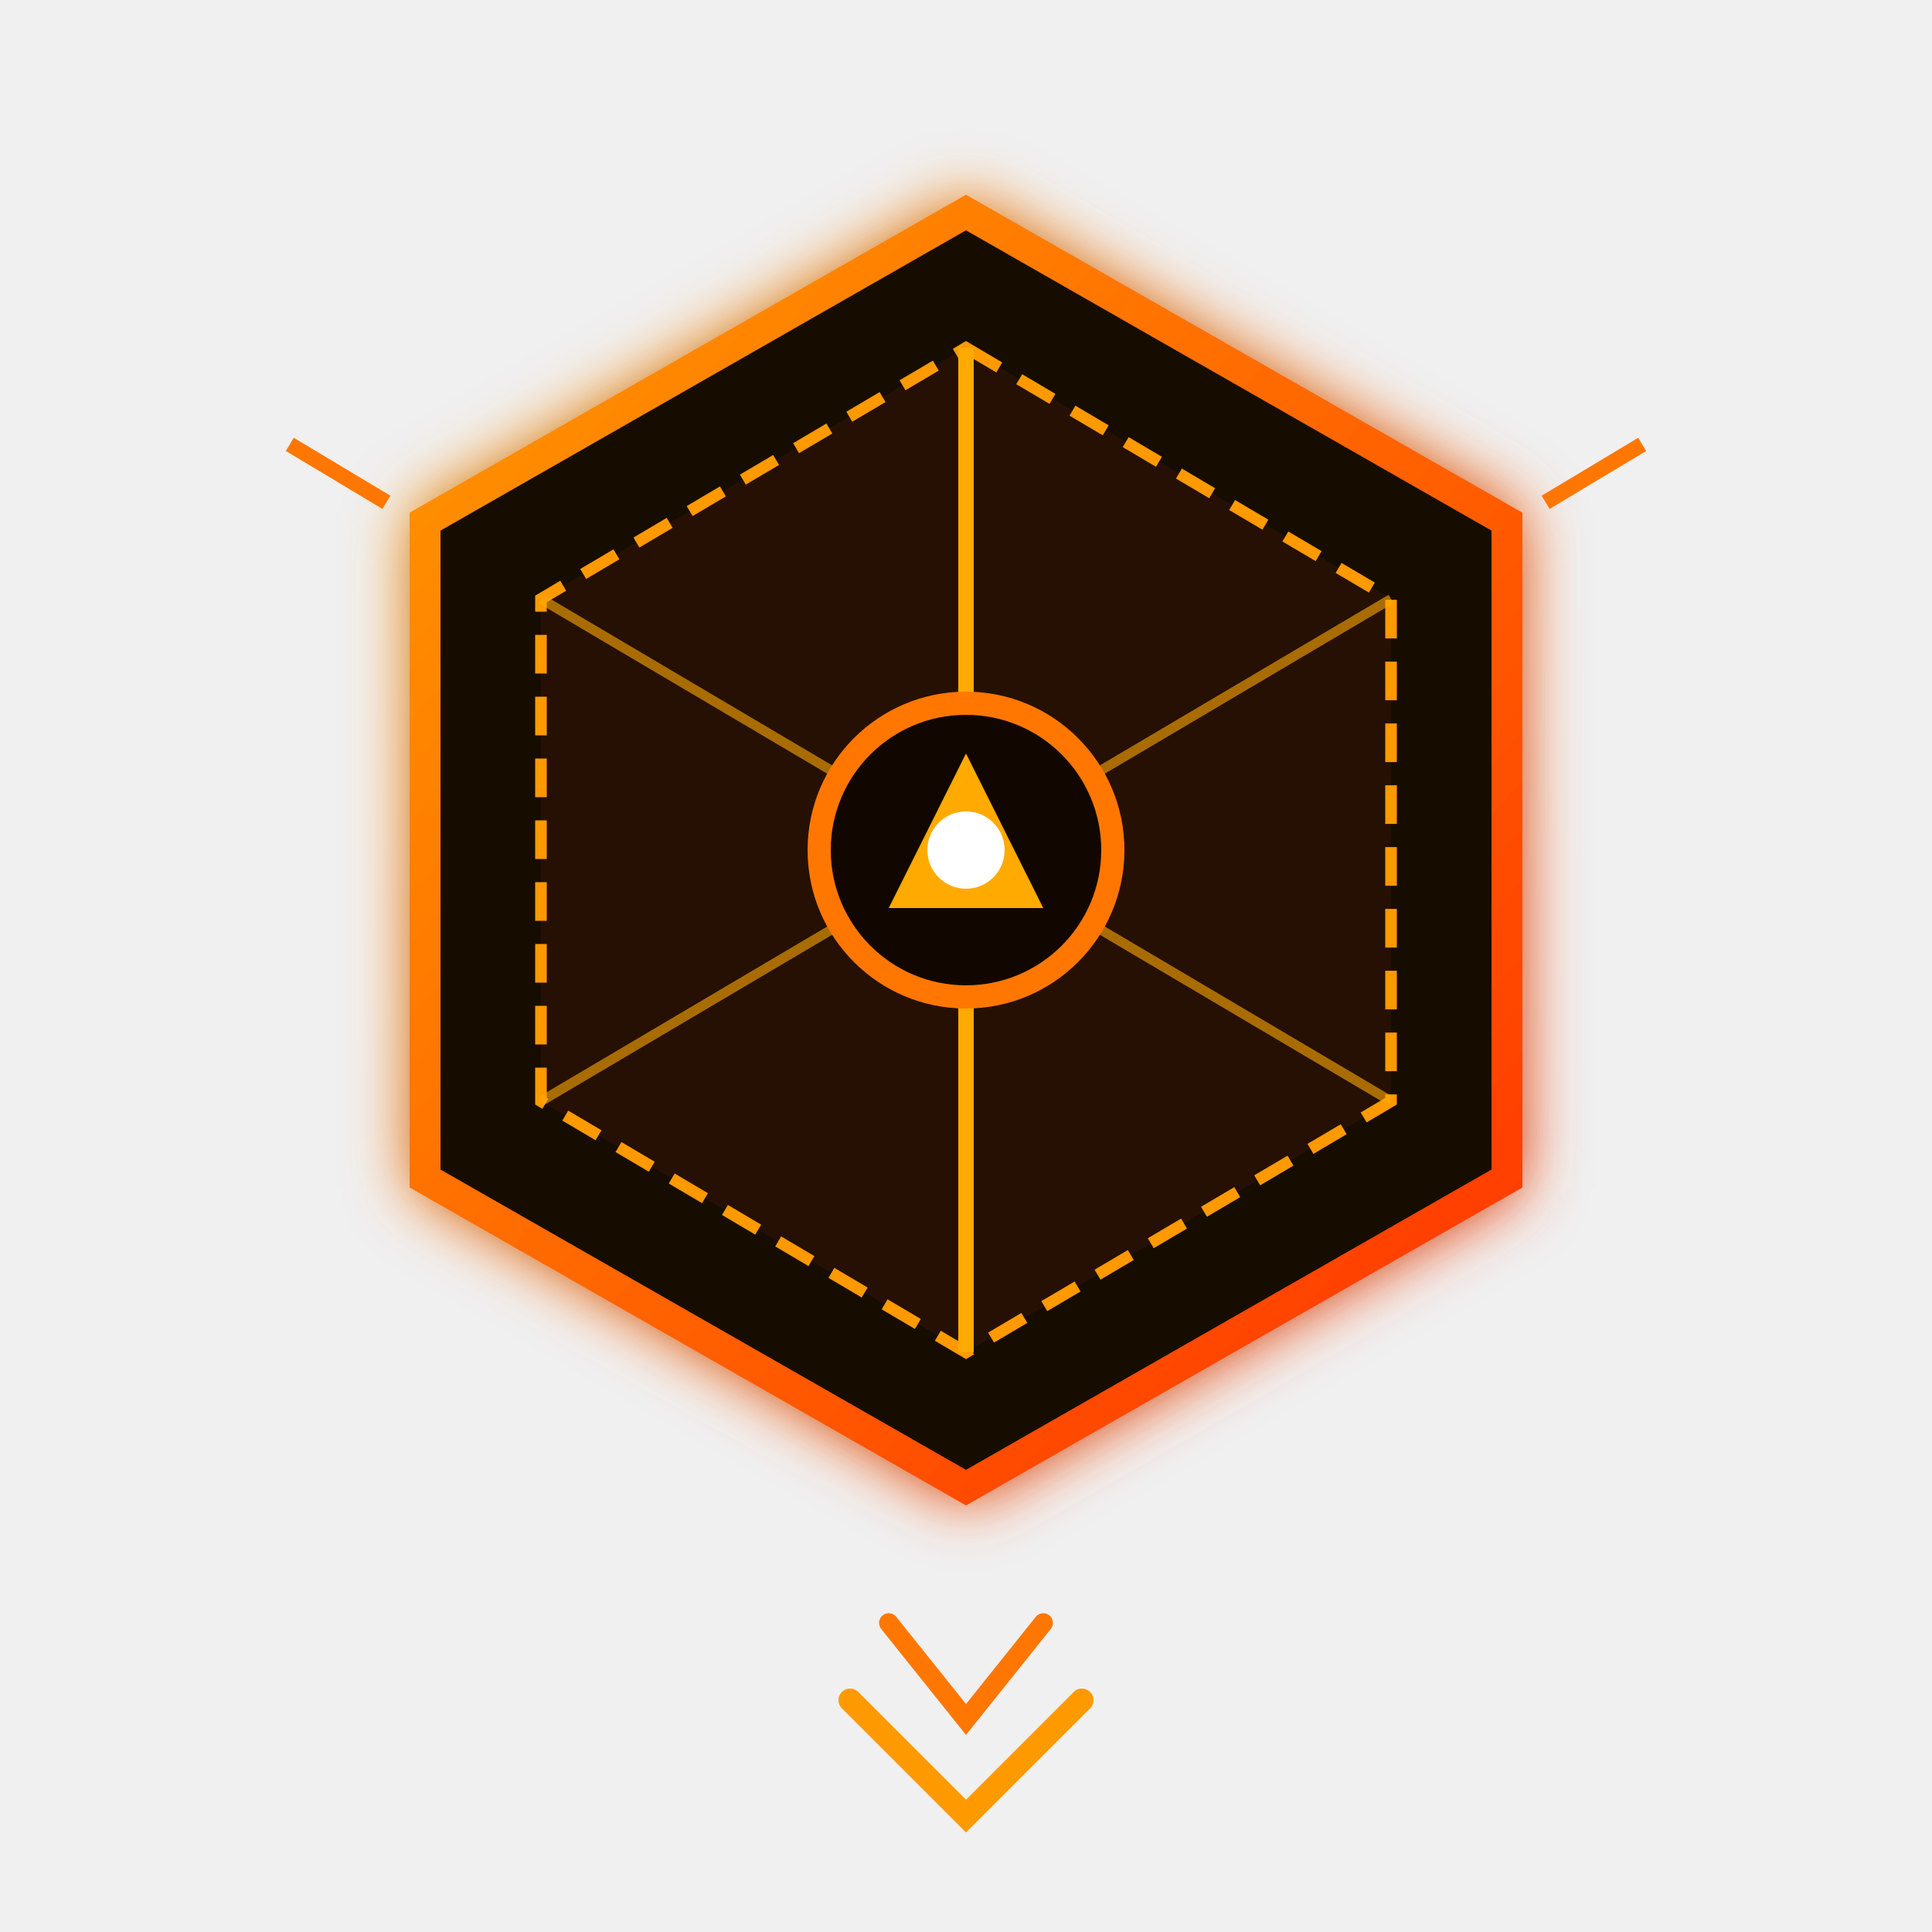
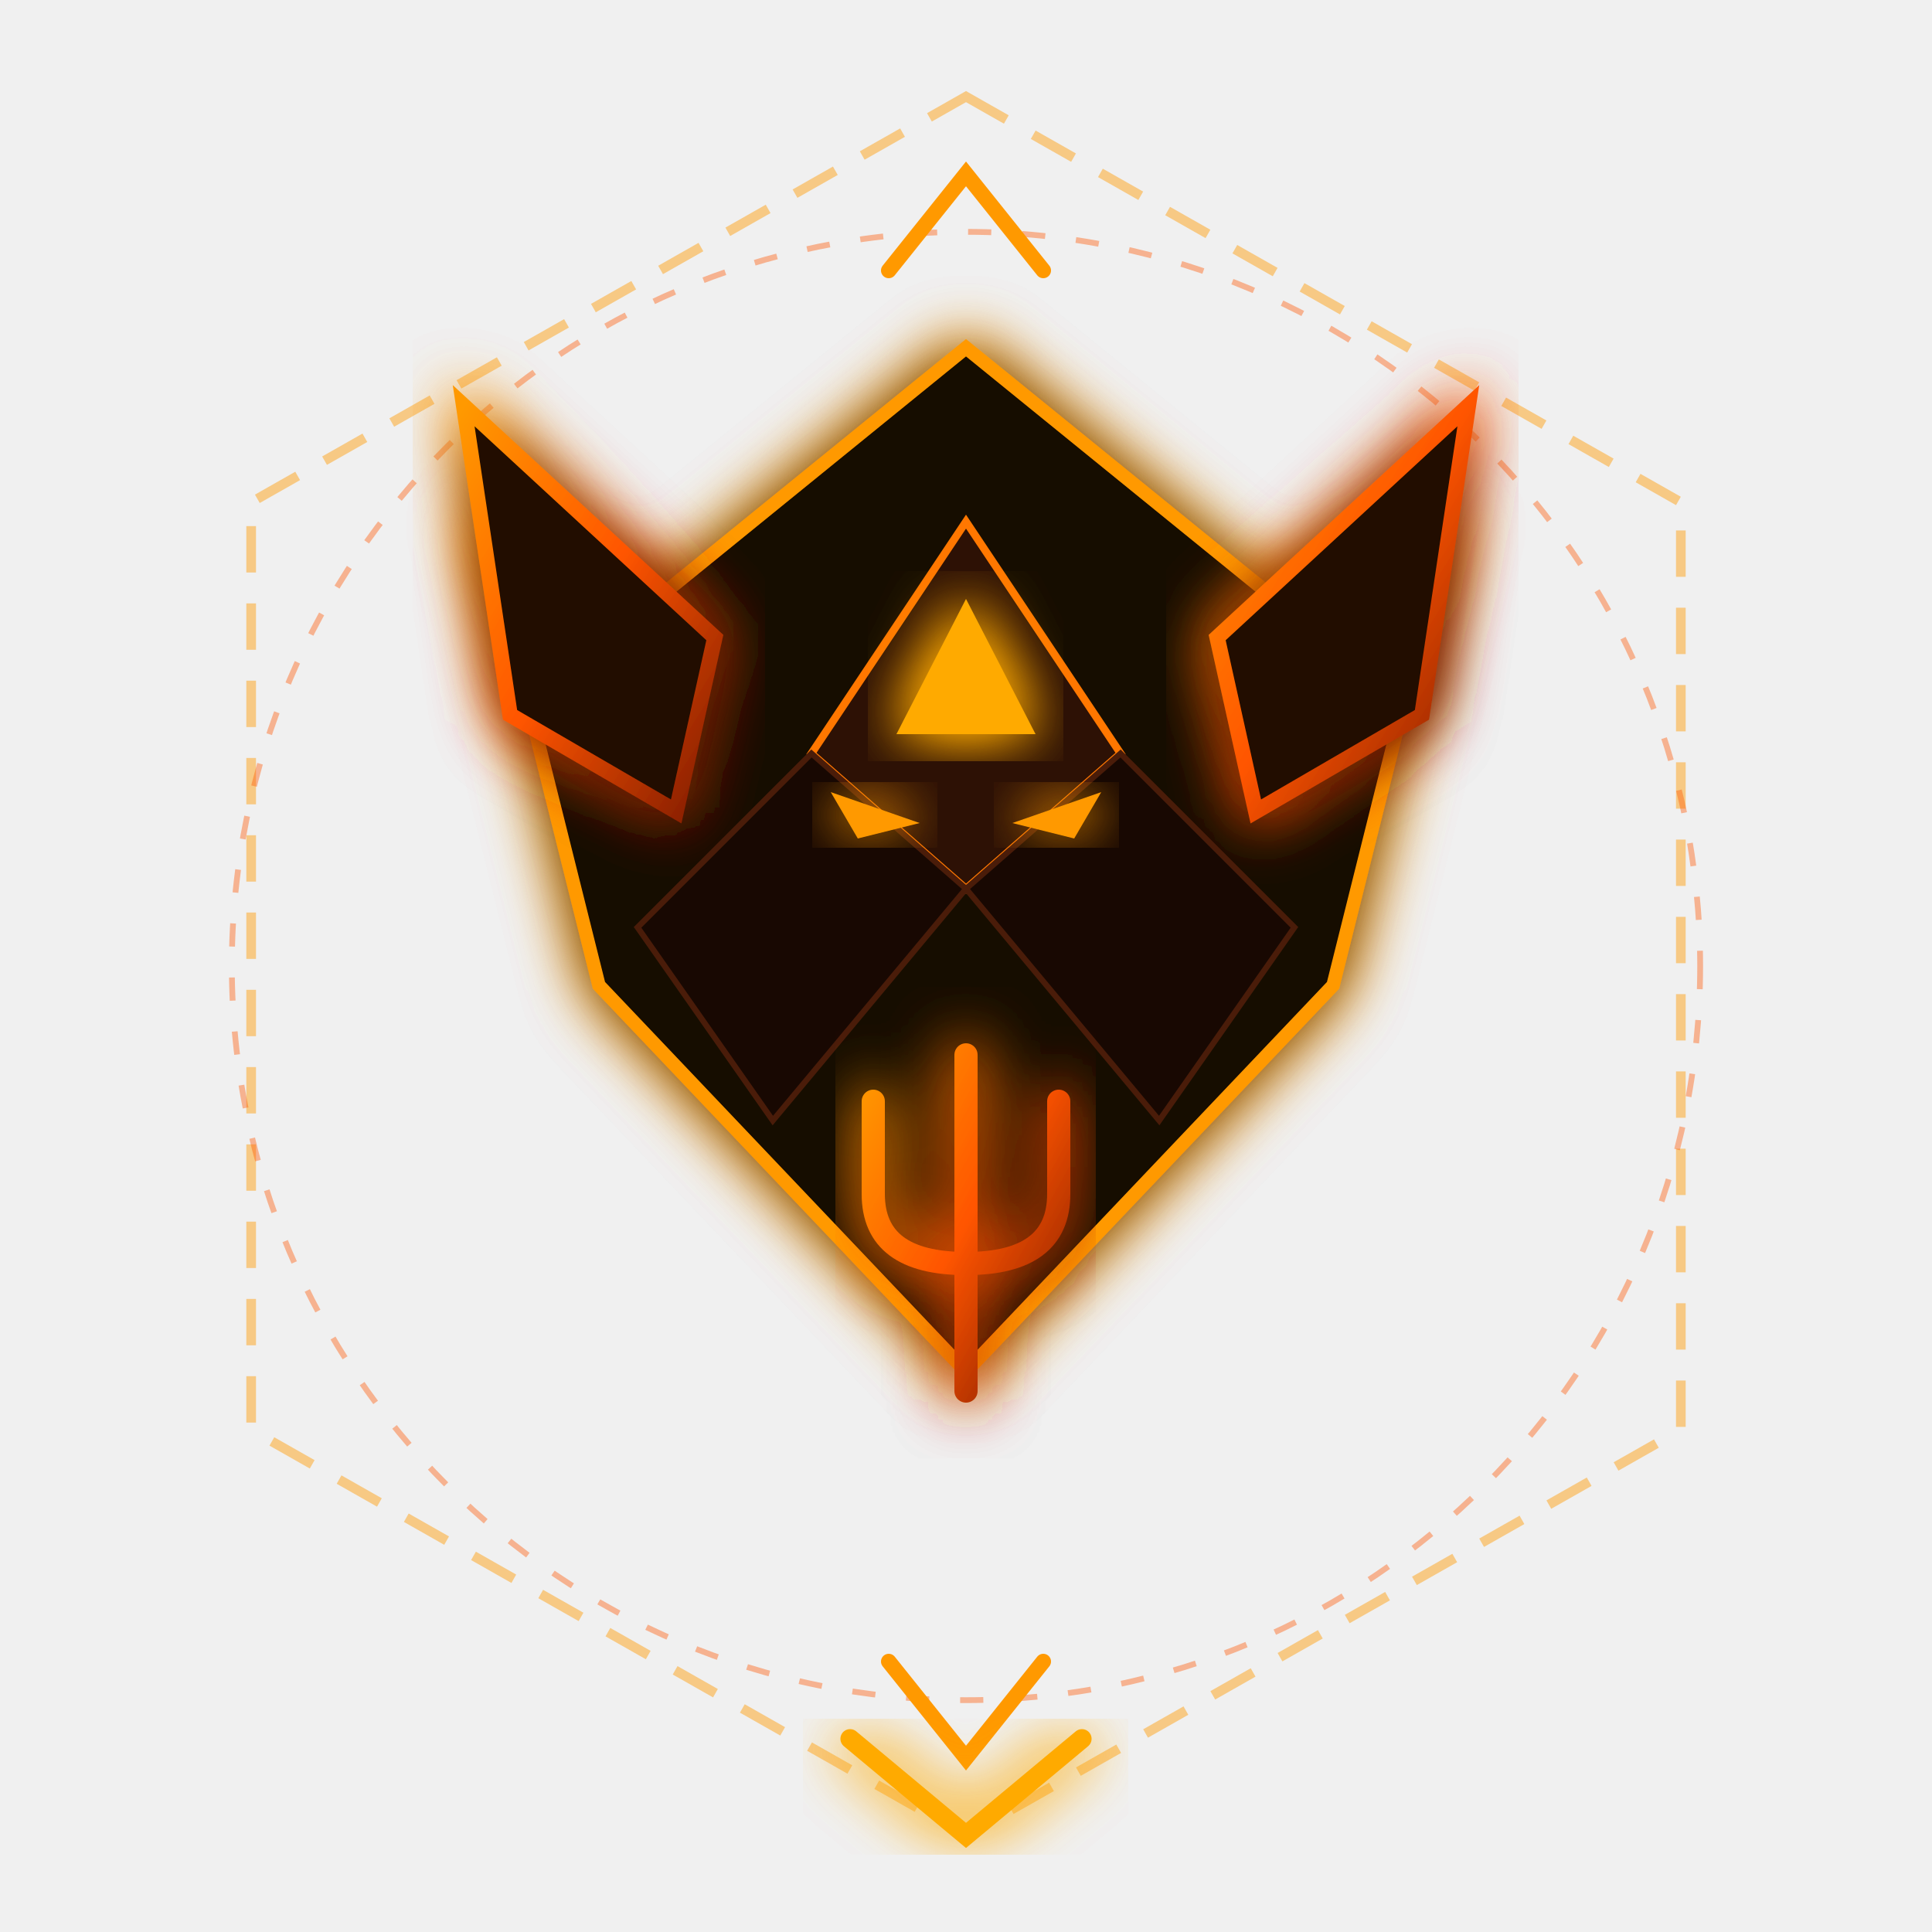
<svg xmlns="http://www.w3.org/2000/svg" viewBox="0 0 500 500" width="100%" height="100%">
  <defs>
    <linearGradient id="sentinelGlow" x1="0%" y1="0%" x2="100%" y2="100%">
      <stop offset="0%" stop-color="#ff9900" />
-       <stop offset="100%" stop-color="#ff3300" />
+       <stop offset="50%" stop-color="#ff5500" />
+       <stop offset="100%" stop-color="#801b00" />
    </linearGradient>
-     <filter id="neonBlurSentinel" x="-20%" y="-20%" width="140%" height="140%">
+     <filter id="glow-sentinel" x="-20%" y="-20%" width="140%" height="140%">
      <feGaussianBlur stdDeviation="8" result="blur" />
      <feMerge>
+         <feMergeNode in="blur" />
        <feMergeNode in="blur" />
        <feMergeNode in="SourceGraphic" />
      </feMerge>
    </filter>
  </defs>
-   <polygon points="250,55 390,135 390,305 250,385 110,305 110,135" fill="#180b03" stroke="url(#sentinelGlow)" stroke-width="8" filter="url(#neonBlurSentinel)" />
-   <polygon points="250,90 360,155 360,285 250,350 140,285 140,155" fill="#261004" stroke="#ff9900" stroke-width="3" stroke-dasharray="10,6" />
-   <line x1="250" y1="90" x2="250" y2="350" stroke="#ffaa00" stroke-width="4" />
-   <line x1="140" y1="155" x2="360" y2="285" stroke="#ffaa00" stroke-width="2.5" opacity="0.6" />
-   <line x1="140" y1="285" x2="360" y2="155" stroke="#ffaa00" stroke-width="2.5" opacity="0.6" />
-   <circle cx="250" cy="220" r="38" fill="#120601" stroke="#ff7700" stroke-width="6" />
-   <polygon points="250,195 270,235 230,235" fill="#ffaa00" />
-   <circle cx="250" cy="220" r="10" fill="#fff" />
-   <path d="M 230 420 L 250 445 L 270 420" fill="none" stroke="#ff7700" stroke-width="5" stroke-linecap="round" />
-   <path d="M 220 440 L 250 470 L 280 440" fill="none" stroke="#ff9900" stroke-width="6" stroke-linecap="round" />
-   <line x1="75" y1="115" x2="100" y2="130" stroke="#ff7700" stroke-width="4" />
-   <line x1="425" y1="115" x2="400" y2="130" stroke="#ff7700" stroke-width="4" />
+   <polygon points="250,25 435,130 435,370 250,475 65,370 65,130" fill="none" stroke="#ff9900" stroke-width="2.5" stroke-dasharray="12,8" opacity="0.45" />
+   <circle cx="250" cy="250" r="190" fill="none" stroke="#ff5500" stroke-width="1.5" stroke-dasharray="6,8" opacity="0.4" />
+   <path d="M 230 430 L 250 455 L 270 430" fill="none" stroke="#ff9900" stroke-width="4" stroke-linecap="round" />
+   <path d="M 220 450 L 250 475 L 280 450" fill="none" stroke="#ffaa00" stroke-width="5" stroke-linecap="round" filter="url(#glow-sentinel)" />
+   <path d="M 230 70 L 250 45 L 270 70" fill="none" stroke="#ff9900" stroke-width="4" stroke-linecap="round" />
+   <g transform="translate(0, 5)">
+     <polygon points="250,85 330,150 375,130 345,250 250,350 155,250 125,130 170,150" fill="#140702" stroke="#ff9900" stroke-width="3.5" filter="url(#glow-sentinel)" />
+     <path d="M 185 160 L 120 100 L 132 180 L 175 205 Z" fill="#220d04" stroke="url(#sentinelGlow)" stroke-width="4" filter="url(#glow-sentinel)" />
+     <path d="M 315 160 L 380 100 L 368 180 L 325 205 Z" fill="#220d04" stroke="url(#sentinelGlow)" stroke-width="4" filter="url(#glow-sentinel)" />
+     <polygon points="250,130 290,190 250,225 210,190" fill="#2d1105" stroke="#ff7700" stroke-width="2" />
+     <polygon points="250,150 268,185 232,185" fill="#ffaa00" filter="url(#glow-sentinel)" />
+     <polygon points="210,190 250,225 200,285 165,235" fill="#180802" stroke="#4a1c09" stroke-width="1.5" />
+     <polygon points="290,190 250,225 300,285 335,235" fill="#180802" stroke="#4a1c09" stroke-width="1.5" />
+     <polygon points="215,200 238,208 222,212" fill="#ff9900" filter="url(#glow-sentinel)" />
+     <polygon points="285,200 262,208 278,212" fill="#ff9900" filter="url(#glow-sentinel)" />
+     <path d="M 226 280 L 226 304 Q 226 322, 250 322 Q 274 322, 274 304 L 274 280 M 250 268 L 250 355" fill="none" stroke="url(#sentinelGlow)" stroke-width="6" stroke-linecap="round" stroke-linejoin="round" filter="url(#glow-sentinel)" />
+   </g>
</svg>
